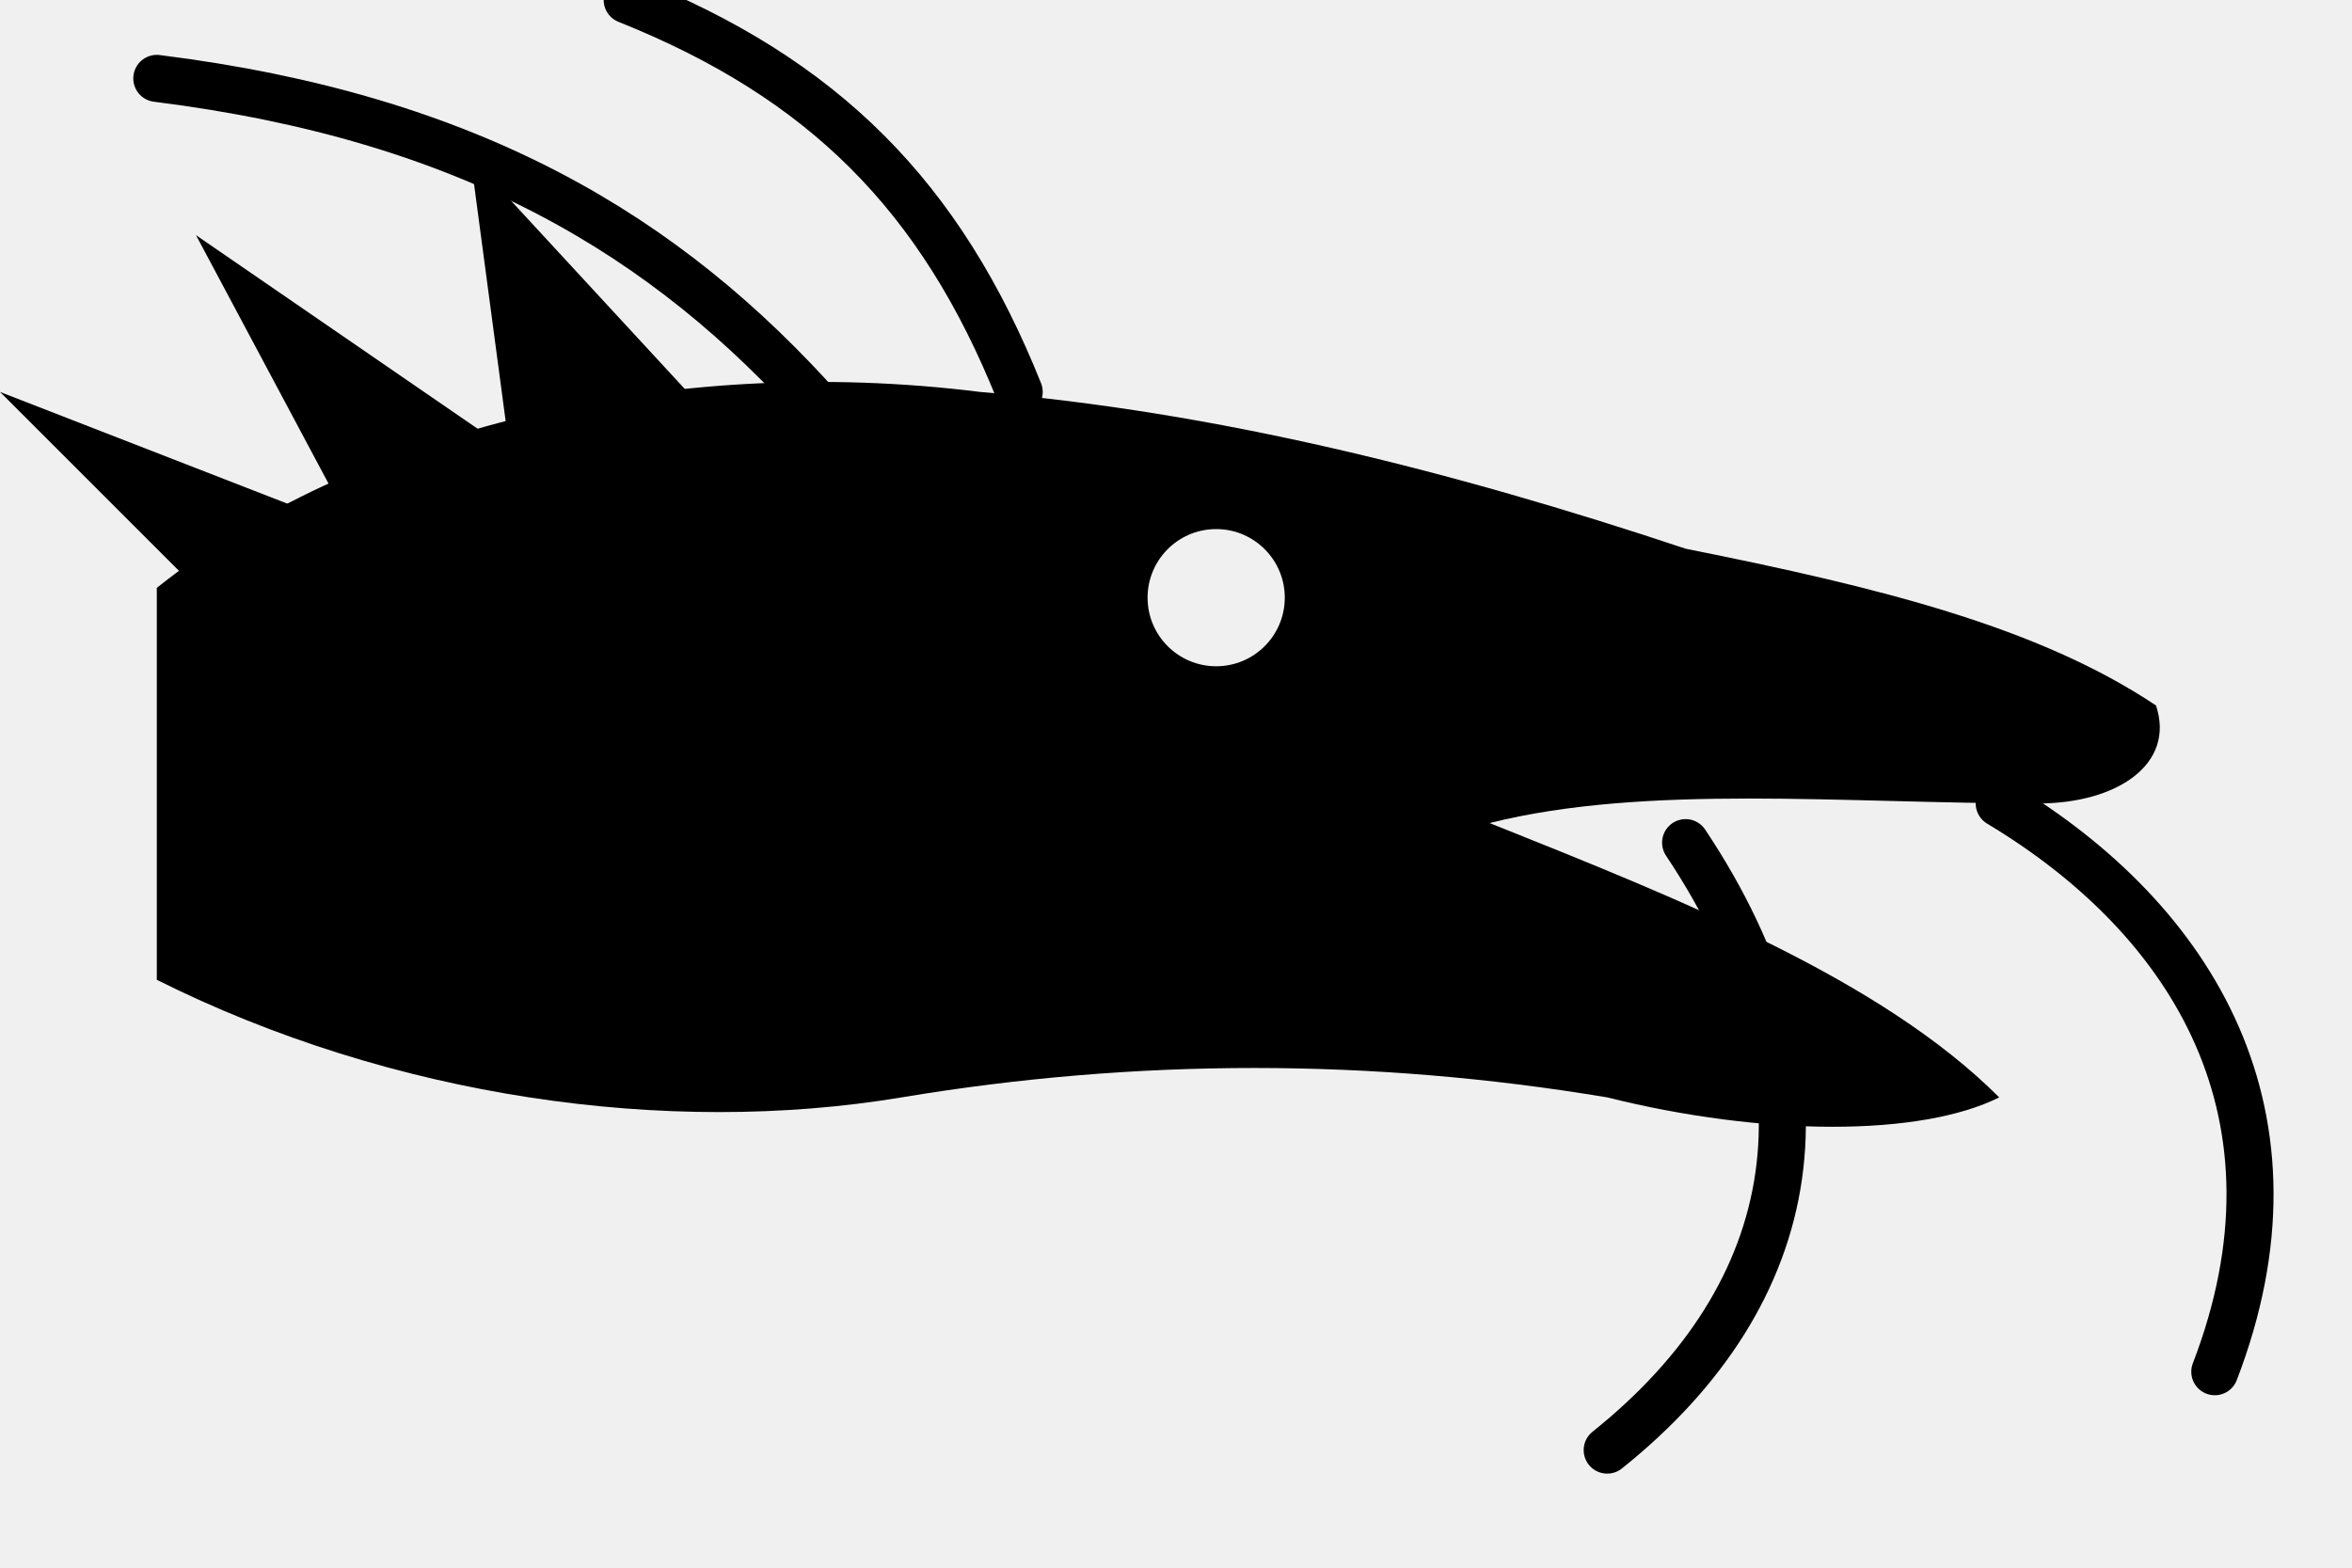
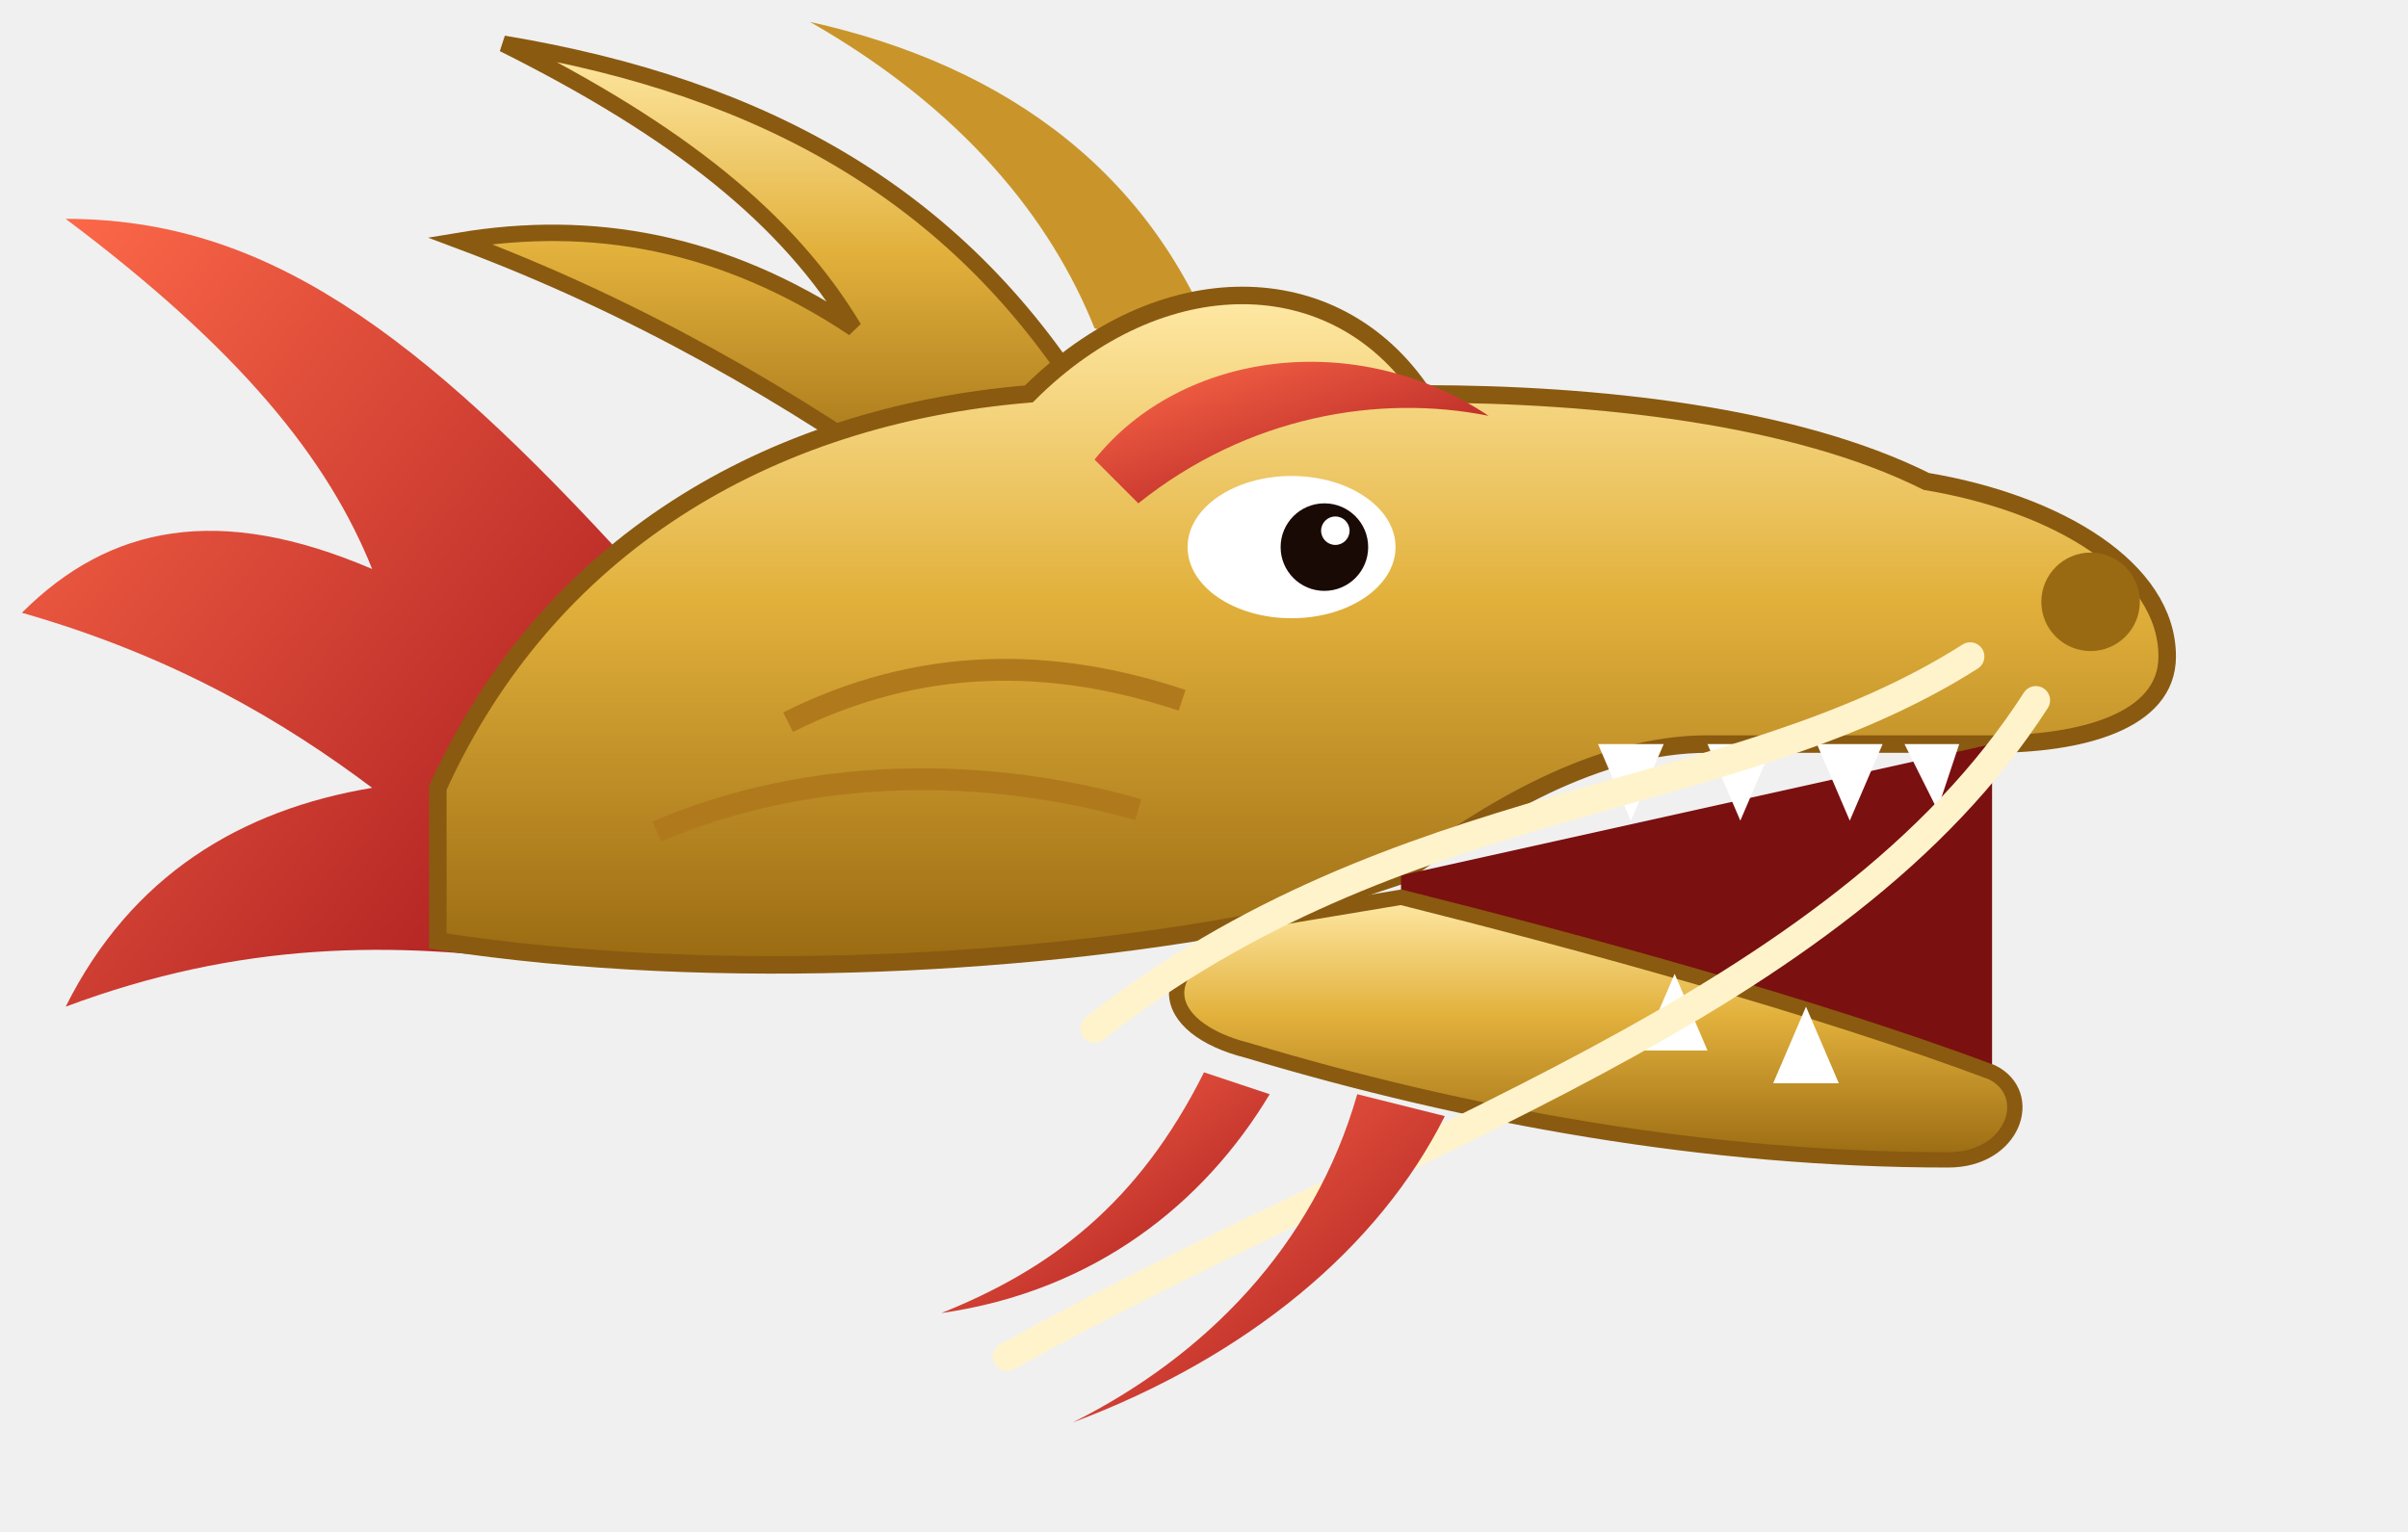
- <svg xmlns="http://www.w3.org/2000/svg" viewBox="0 0 120 80">
-   <path fill-rule="evenodd" d="M8 30C18 22 34 18 50 20C62 21 74 24 86 28C96 30 104 32 110 36C111 39 108 41 104 41C94 41 84 40 76 42C86 46 96 50 102 56C98 58 90 58 82 56C70 54 58 54 46 56C34 58 20 56 8 50ZM62 27a3.5 3.5 0 1 0 .1 0Z" />
-   <path fill-rule="evenodd" d="M12 32L0 20L18 27L10 12L26 23L24 8L36 21Z" />
-   <g fill="none" stroke="#000" stroke-width="2.4" stroke-linecap="round" stroke-linejoin="round">
-     <path d="M42 21C34 12 24 6 8 4" />
-     <path d="M52 20C48 10 42 4 32 0" />
-     <path d="M102 41C112 47 118 57 113 70" />
-     <path d="M86 43C94 55 92 66 82 74" />
+ <svg xmlns="http://www.w3.org/2000/svg" viewBox="0 0 220 140">
+   <defs>
+     <linearGradient id="e" x1="0" y1="0" x2="0" y2="1">
+       <stop offset="0" stop-color="#ffe9a6" />
+       <stop offset=".45" stop-color="#e2b13c" />
+       <stop offset="1" stop-color="#9a6a12" />
+     </linearGradient>
+     <linearGradient id="m" x1="0" y1="0" x2="1" y2="1">
+       <stop offset="0" stop-color="#ff6b4a" />
+       <stop offset="1" stop-color="#a3161c" />
+     </linearGradient>
+   </defs>
+   <path d="M58 52C38 30 24 20 6 20C22 32 30 42 34 52C20 46 10 48 2 56C16 60 26 66 34 72C22 74 12 80 6 92C22 86 36 86 50 88Z" fill="url(#m)" />
+   <path d="M100 38C88 18 70 8 46 4C62 12 72 20 78 30C66 22 54 20 42 22C58 28 72 36 86 46Z" fill="url(#e)" stroke="#8a5a10" stroke-width="1.5" />
+   <path d="M112 34C106 16 92 6 74 2C88 10 96 20 100 30Z" fill="#c9952a" />
+   <path d="M40 72C50 50 70 38 94 36C106 24 122 24 130 36C146 36 164 38 176 44C188 46 198 52 198 60C198 66 190 68 182 68L156 68C146 68 136 74 128 80L116 84C96 88 66 90 40 86Z" fill="url(#e)" stroke="#8a5a10" stroke-width="1.6" />
+   <path d="M128 80L182 68L182 98C166 92 144 86 128 82Z" fill="#7a1010" />
+   <path d="M128 82C144 86 166 92 182 98C186 100 184 106 178 106C156 106 134 102 114 96C106 94 104 88 116 84Z" fill="url(#e)" stroke="#8a5a10" stroke-width="1.4" />
+   <path d="M146 68l3 7 3-7M156 68l3 7 3-7M166 68l3 7 3-7M174 68l3 6 2-6" fill="#fff" />
+   <path d="M150 96l3-7 3 7M162 99l3-7 3 7" fill="#fff" />
+   <circle cx="191" cy="55" r="4.5" fill="#9a6a12" />
+   <path d="M100 42C108 32 124 30 136 38C126 36 114 38 104 46Z" fill="url(#m)" />
+   <ellipse cx="118" cy="50" rx="9.5" ry="6.5" fill="#fff" />
+   <circle cx="121" cy="50" r="4" fill="#1a0a05" />
+   <circle cx="122" cy="48.5" r="1.3" fill="#fff" />
+   <path d="M72 66C84 60 96 60 108 64" stroke="#b07a1c" stroke-width="2" fill="none" />
+   <path d="M60 76C74 70 90 70 104 74" stroke="#b07a1c" stroke-width="2" fill="none" />
+   <g fill="none" stroke="#fff3cc" stroke-width="2.6" stroke-linecap="round">
+     <path d="M186 64C168 92 128 104 92 124" />
+     <path d="M180 60C158 74 128 72 100 94" />
  </g>
+   <path d="M124 100C120 114 110 124 98 130C114 124 126 114 132 102Z" fill="url(#m)" />
+   <path d="M110 98C104 110 96 116 86 120C100 118 110 110 116 100Z" fill="url(#m)" />
</svg>
